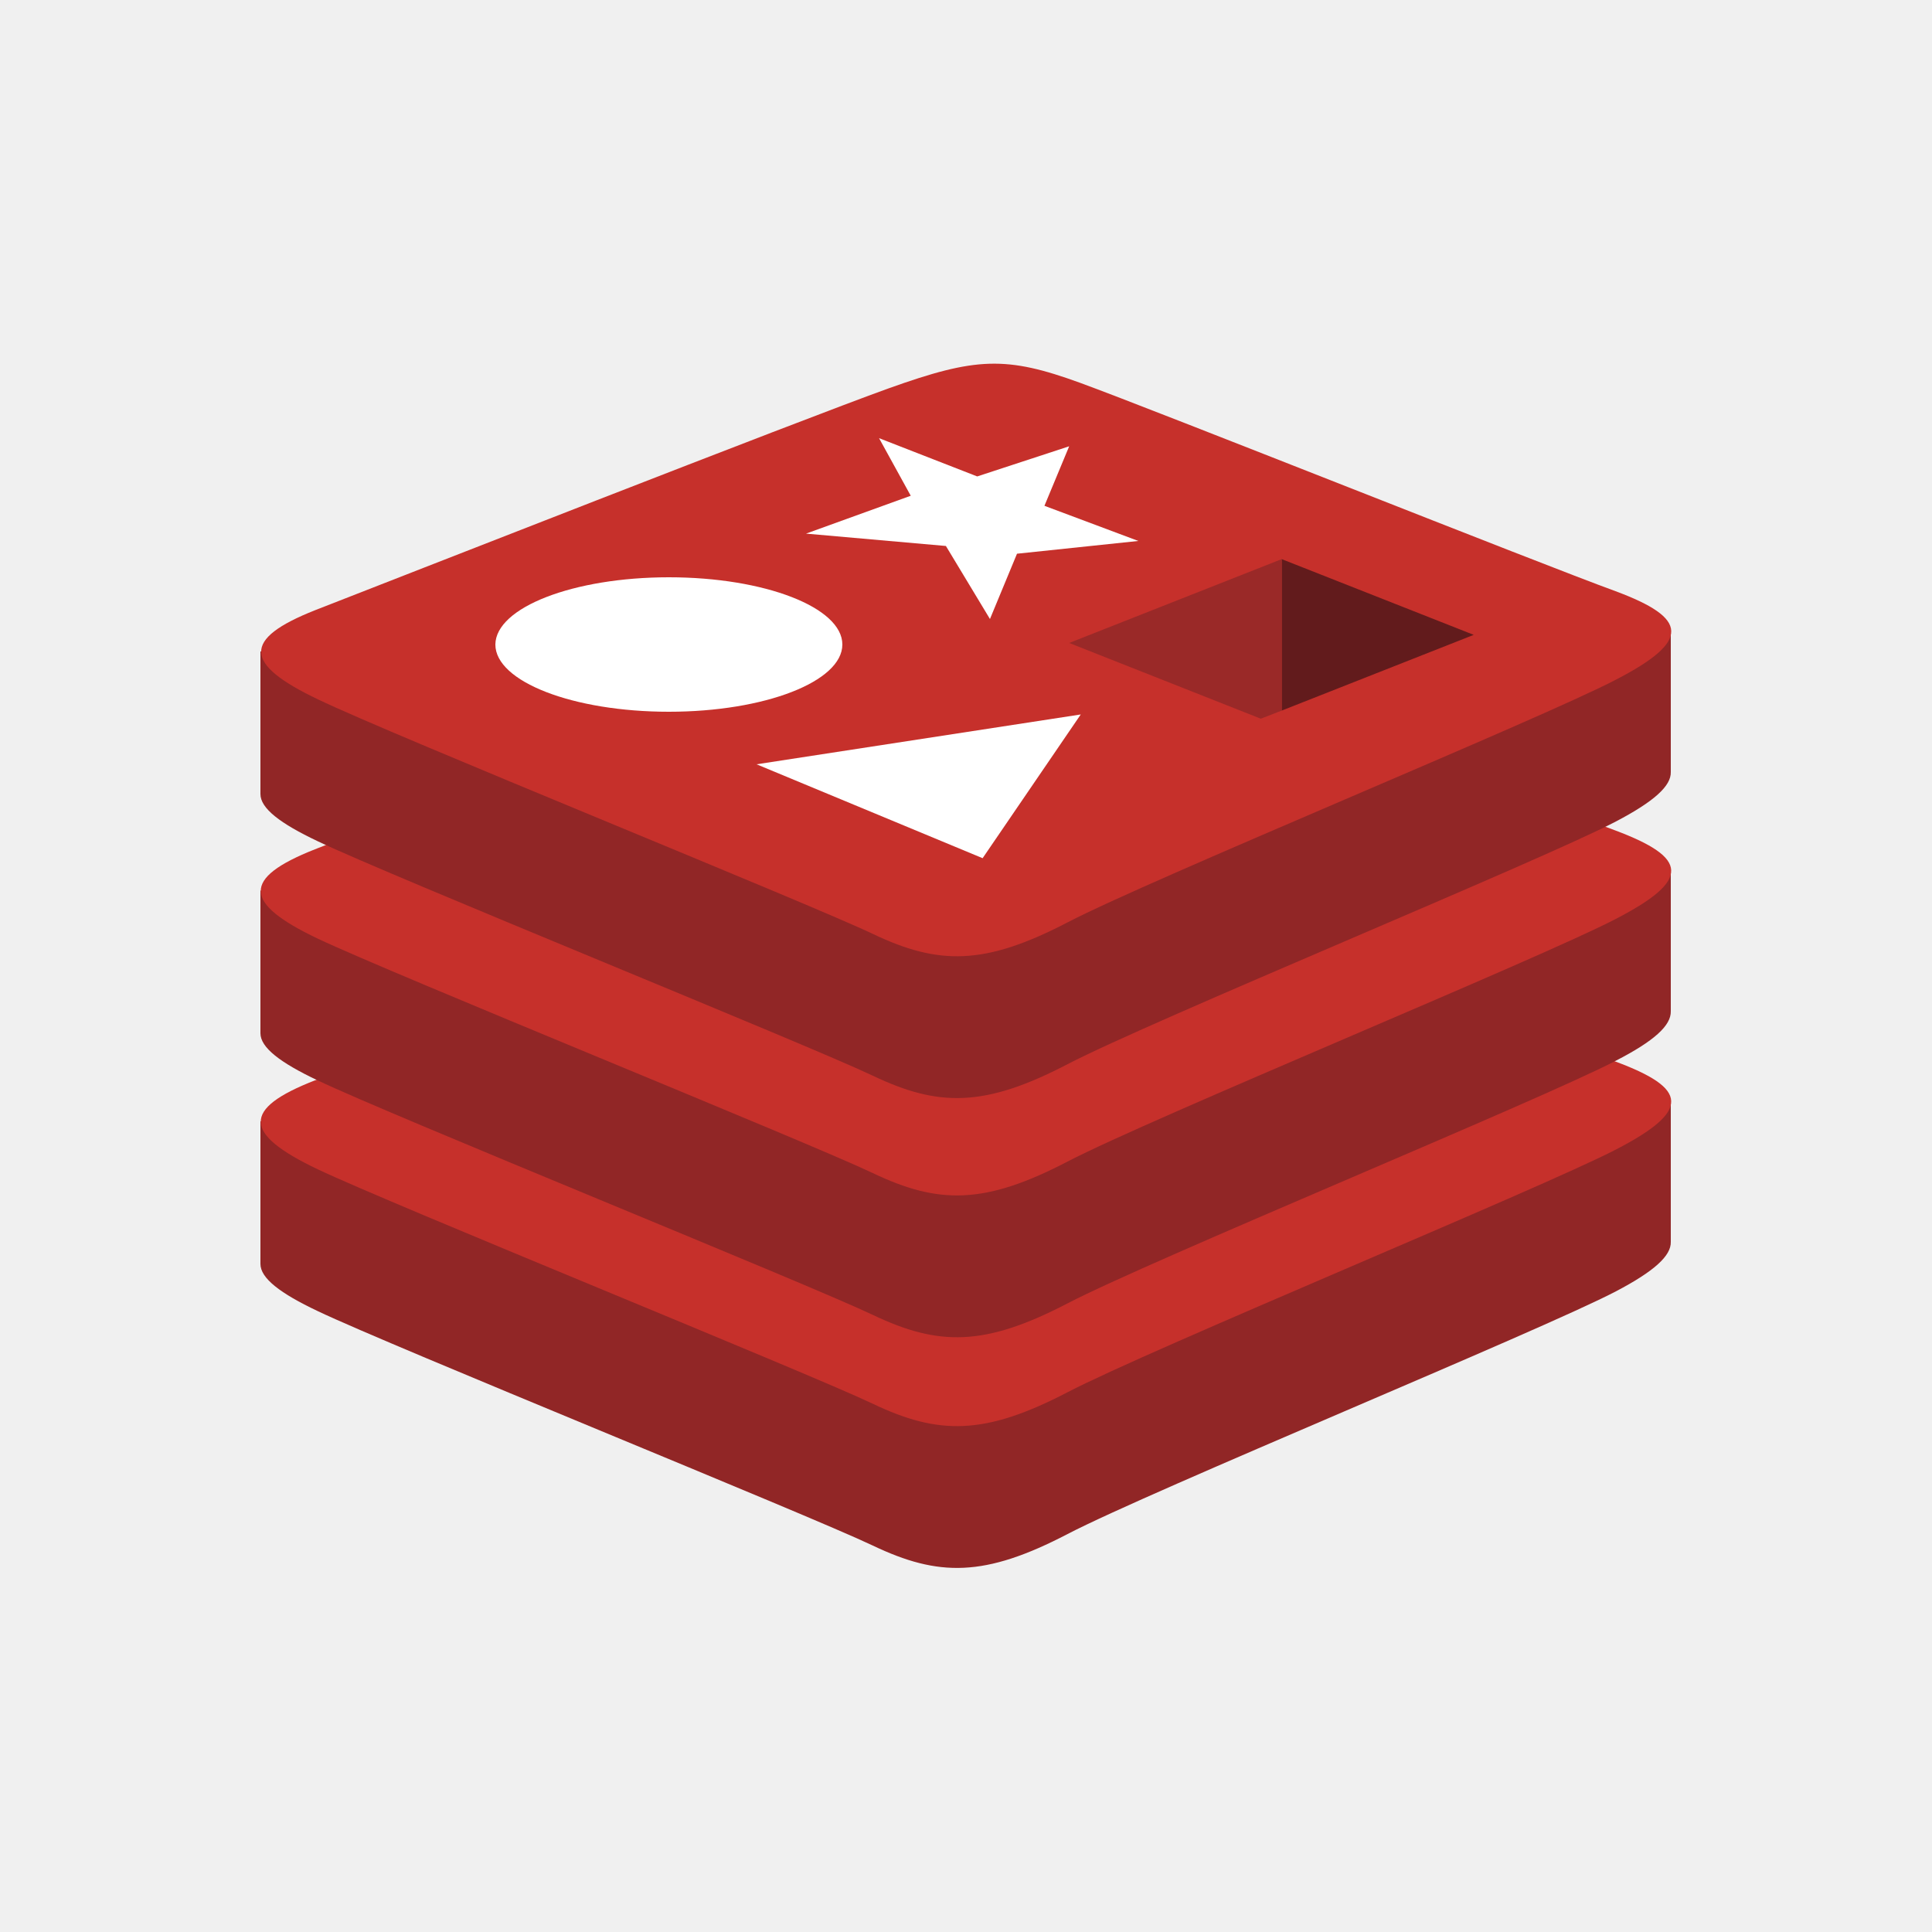
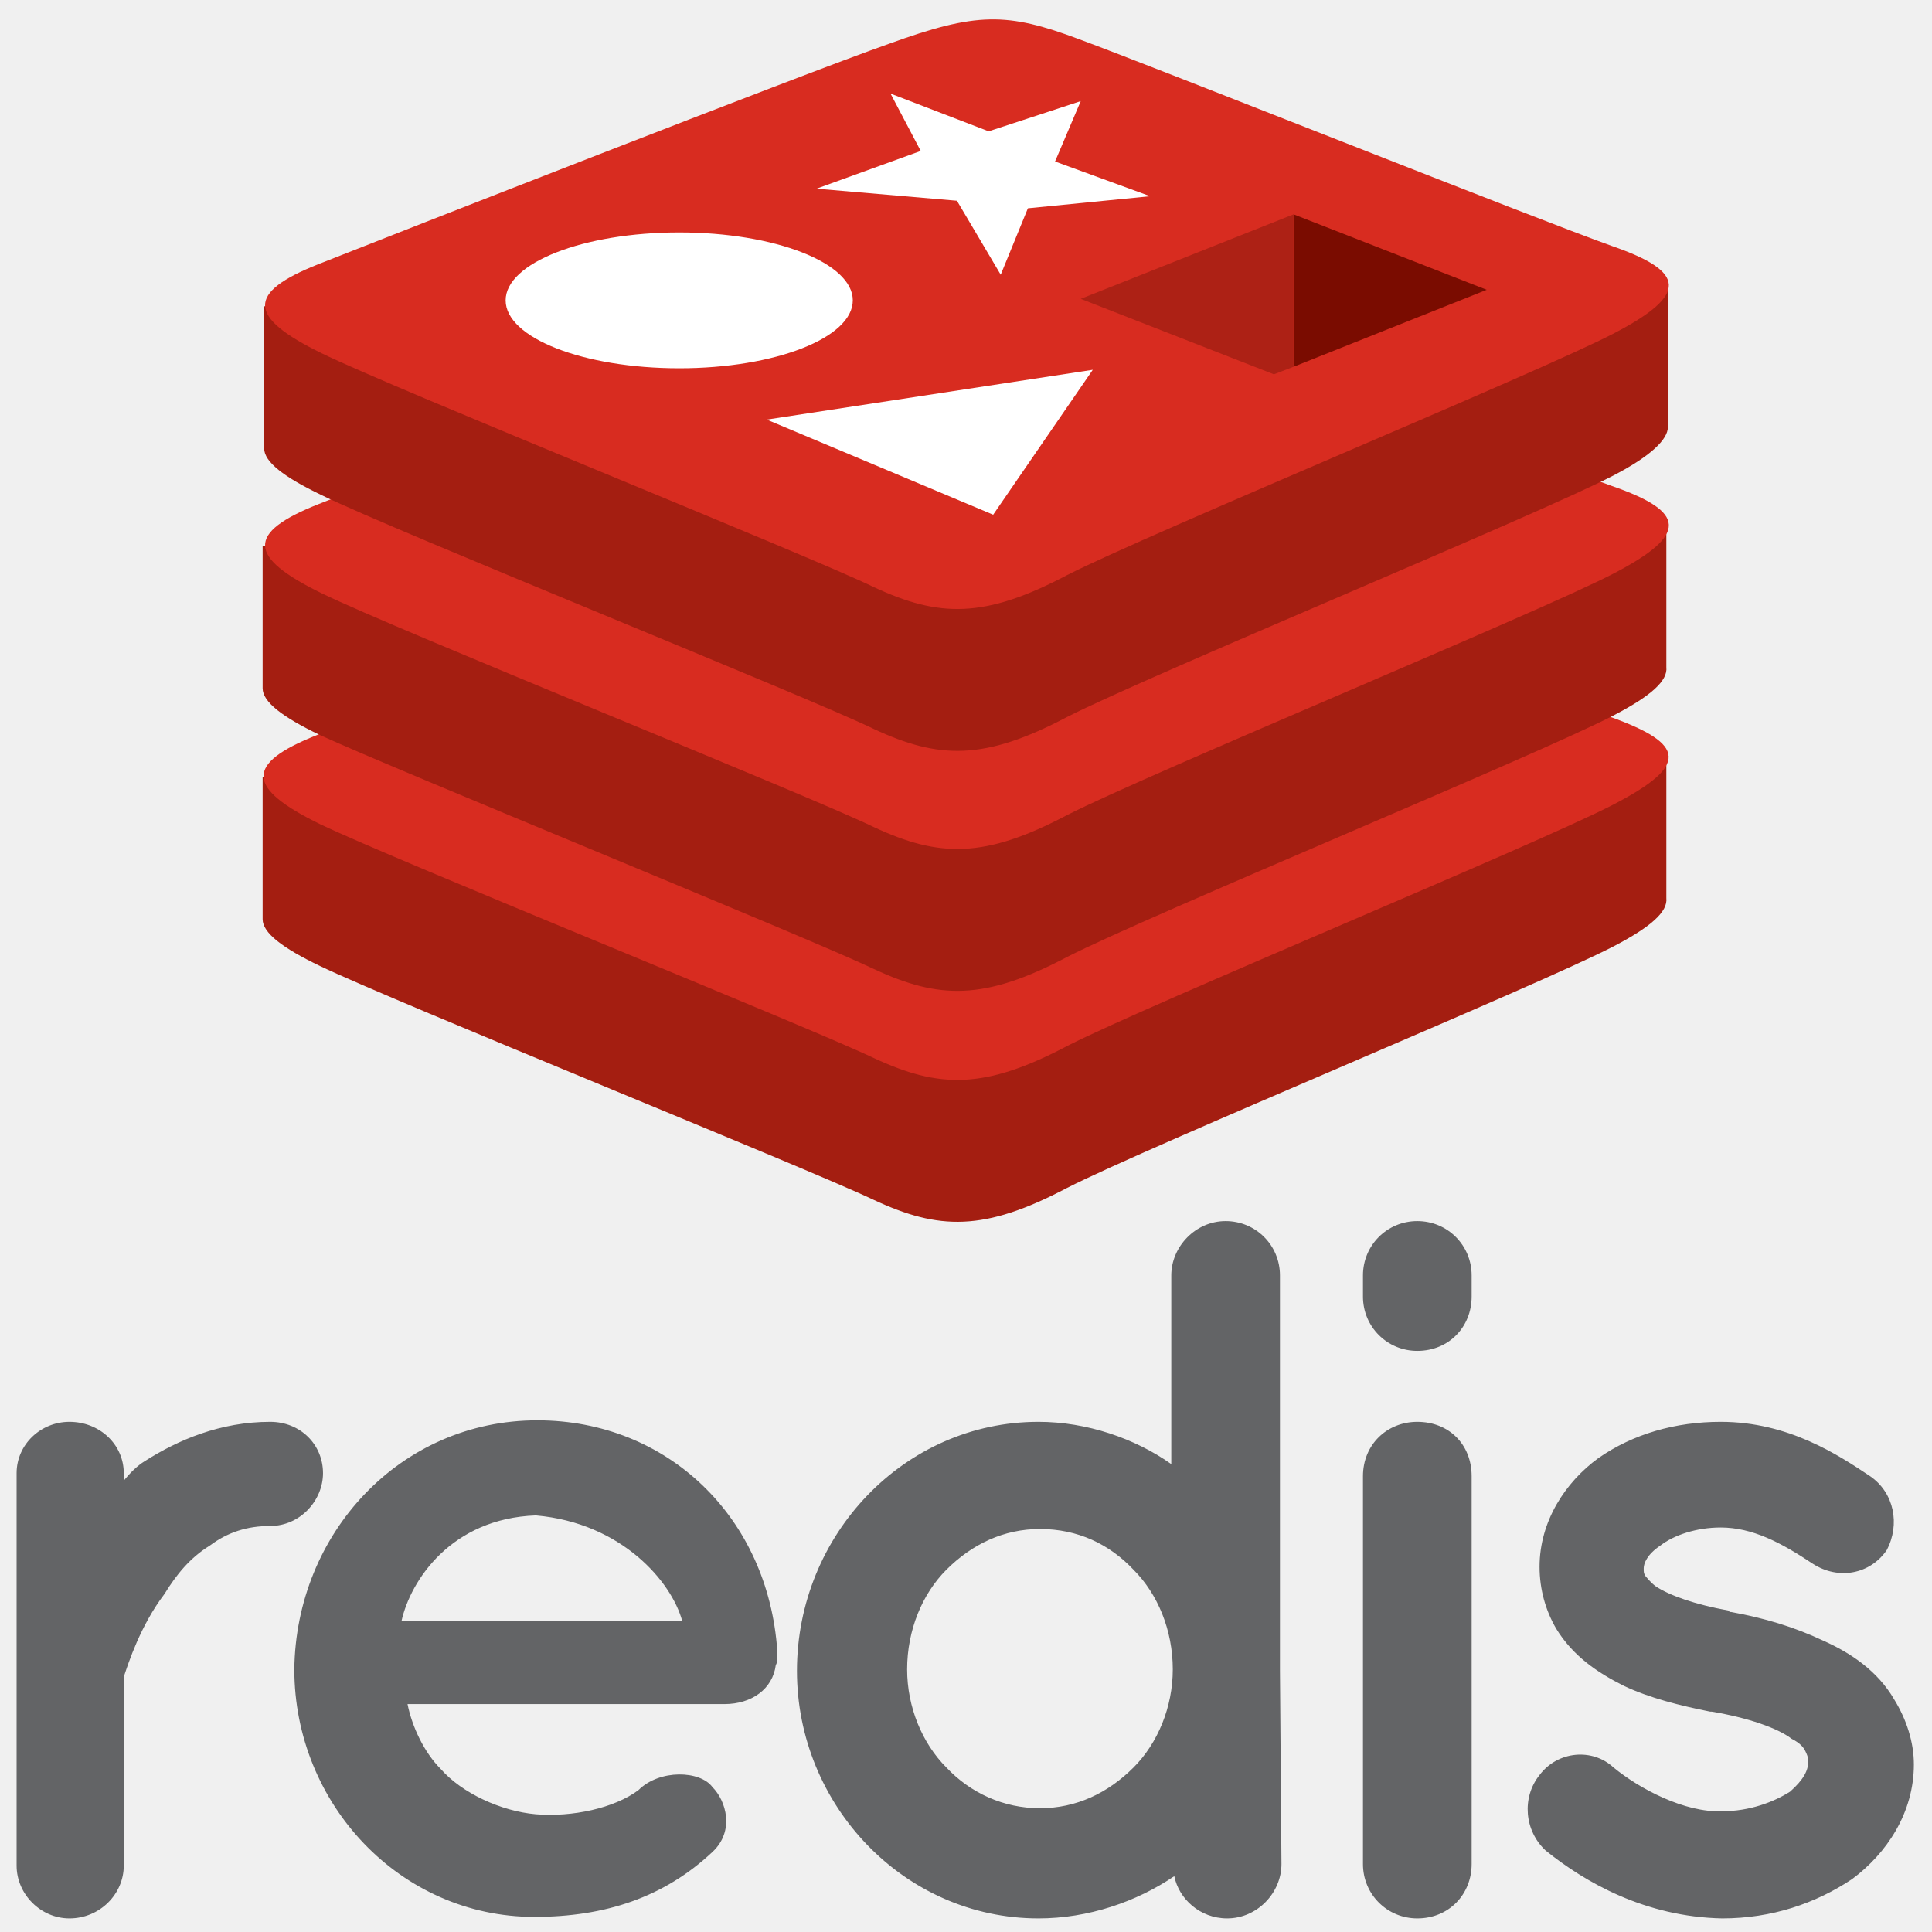
- <svg xmlns="http://www.w3.org/2000/svg" version="1.1" id="Layer_1" x="0px" y="0px" viewBox="0 0 500 500" style="enable-background:new 0 0 500 500;" xml:space="preserve">
-   <style type="text/css">
- 	.st0{fill:#912626;}
- 	.st1{fill:#C6302B;}
- 	.st2{fill:#FFFFFF;}
- 	.st3{fill:#621B1C;}
- 	.st4{fill:#9A2928;}
- </style>
-   <g id="XMLID_1_">
-     <path id="XMLID_3_" class="st0" d="M418.2,334.2c-19.5,10.2-120.4,51.6-141.9,62.8c-21.5,11.2-33.4,11.1-50.4,3   c-17-8.1-124.4-51.5-143.7-60.7c-9.7-4.6-14.8-8.5-14.8-12.2v-36.9c0,0,139.8-30.4,162.4-38.5c22.6-8.1,30.4-8.4,49.6-1.4   c19.2,7,134,27.8,153,34.7c0,0,0,33,0,36.4C432.5,325,428.1,329,418.2,334.2" />
-     <path id="XMLID_4_" class="st1" d="M418.2,297.5c-19.5,10.1-120.4,51.6-141.9,62.8c-21.5,11.2-33.4,11.1-50.4,3   c-17-8.1-124.3-51.5-143.7-60.7c-19.3-9.2-19.7-15.6-0.7-23c19-7.4,125.8-49.3,148.4-57.4c22.6-8.1,30.4-8.4,49.6-1.4   c19.2,7,119.5,47,138.5,53.9C436.9,281.7,437.7,287.4,418.2,297.5" />
-     <path id="XMLID_5_" class="st0" d="M418.2,274.5c-19.5,10.2-120.4,51.6-141.9,62.8c-21.5,11.2-33.4,11.1-50.4,3   c-17-8.1-124.4-51.5-143.7-60.7c-9.7-4.6-14.8-8.5-14.8-12.2v-36.9c0,0,139.8-30.4,162.4-38.5c22.6-8.1,30.4-8.4,49.6-1.4   c19.2,7,134,27.8,153,34.7c0,0,0,33,0,36.4C432.5,265.4,428.1,269.4,418.2,274.5" />
-     <path id="XMLID_6_" class="st1" d="M418.2,237.8c-19.5,10.2-120.4,51.6-141.9,62.8c-21.5,11.2-33.4,11.1-50.4,3   c-17-8.1-124.3-51.5-143.7-60.7c-19.3-9.2-19.7-15.6-0.7-23.1c19-7.4,125.8-49.3,148.4-57.4c22.6-8.1,30.4-8.4,49.6-1.4   c19.2,7,119.5,47,138.5,53.9C436.9,222,437.7,227.7,418.2,237.8L418.2,237.8" />
-     <path id="XMLID_7_" class="st0" d="M418.2,212.6c-19.5,10.2-120.4,51.6-141.9,62.8c-21.5,11.2-33.4,11.1-50.4,3   c-17-8.1-124.4-51.5-143.7-60.7c-9.7-4.6-14.8-8.5-14.8-12.2v-36.9c0,0,139.8-30.4,162.4-38.5c22.6-8.1,30.4-8.4,49.6-1.4   c19.2,7,134,27.8,153,34.7c0,0,0,33,0,36.4C432.5,203.4,428.1,207.4,418.2,212.6" />
-     <path id="XMLID_8_" class="st1" d="M418.2,175.9c-19.5,10.2-120.4,51.6-141.9,62.8c-21.5,11.2-33.4,11.1-50.4,3   S101.6,190.3,82.3,181c-19.3-9.2-19.7-15.6-0.7-23.1c19-7.4,125.8-49.3,148.4-57.4c22.6-8.1,30.4-8.4,49.6-1.4   c19.2,7,119.5,47,138.5,53.9C436.9,160,437.7,165.8,418.2,175.9" />
-     <polyline id="XMLID_9_" class="st2" points="294.6,140 263.2,143.3 256.2,160.2 244.8,141.3 208.6,138.1 235.7,128.3 227.5,113.4    252.9,123.3 276.7,115.5 270.3,130.9 294.6,140  " />
-     <polyline id="XMLID_10_" class="st2" points="254.3,222.1 195.8,197.8 279.7,184.9 254.3,222.1  " />
-     <path id="XMLID_11_" class="st2" d="M173.1,149.4c24.8,0,44.9,7.8,44.9,17.4c0,9.6-20.1,17.4-44.9,17.4c-24.8,0-44.9-7.8-44.9-17.4   C128.3,157.2,148.4,149.4,173.1,149.4" />
-     <polyline id="XMLID_12_" class="st3" points="331.7,144.7 381.4,164.3 331.7,183.9 331.7,144.7  " />
-     <polyline id="XMLID_13_" class="st4" points="276.7,166.4 331.7,144.7 331.7,183.9 326.3,186 276.7,166.4  " />
-   </g>
+ <svg xmlns="http://www.w3.org/2000/svg" viewBox="0 0 128 128">
+   <path d="M21.4 97.6c0 1.8-1.5 3.5-3.5 3.5-1.5 0-2.8.4-4 1.3-1.3.8-2.2 1.9-3 3.2-1.6 2.1-2.4 4.6-2.7 5.5v12.5c0 1.9-1.6 3.5-3.6 3.5-1.9 0-3.5-1.6-3.5-3.5v-26c0-1.9 1.6-3.4 3.5-3.4 2 0 3.6 1.5 3.6 3.4v.5c.4-.5.9-1 1.4-1.3 2.2-1.4 5-2.6 8.3-2.6 2 0 3.5 1.5 3.5 3.4zm-1.9 13c.1-9 7-16.5 16.1-16.5 8.6 0 15.3 6.4 15.9 15.3v.3c0 .1 0 .5-.1.6-.2 1.6-1.6 2.6-3.4 2.6H27c.3 1.5 1.1 3.2 2.2 4.3 1.4 1.6 4 2.8 6.3 3 2.4.2 5.2-.4 6.8-1.6 1.4-1.4 4.1-1.3 4.9-.2.9.9 1.5 2.9 0 4.3-3.2 3-7.1 4.3-11.8 4.3-8.9 0-15.9-7.5-15.9-16.4zm7.1-3.2h18.6c-.7-2.6-4-6.5-9.7-7-5.6.2-8.3 4.3-8.9 7zm58.3 16.1c0 1.9-1.6 3.6-3.6 3.6-1.8 0-3.2-1.3-3.5-2.8-2.5 1.7-5.7 2.8-9 2.8-8.9 0-16-7.5-16-16.4 0-9 7.1-16.5 16-16.5 3.2 0 6.4 1.1 8.8 2.8V84.5c0-1.9 1.6-3.6 3.6-3.6s3.6 1.6 3.6 3.6v26.2l.1 12.8zm-16-22.2c-2.4 0-4.5 1-6.2 2.7-1.6 1.6-2.6 4-2.6 6.6 0 2.5 1 4.9 2.6 6.5 1.6 1.7 3.8 2.7 6.2 2.7 2.4 0 4.5-1 6.2-2.7 1.6-1.6 2.6-4 2.6-6.5 0-2.6-1-5-2.6-6.6-1.6-1.7-3.7-2.7-6.2-2.7zm28.6-15.4c0 2-1.5 3.6-3.6 3.6-2 0-3.6-1.6-3.6-3.6v-1.4c0-2 1.6-3.6 3.6-3.6s3.6 1.6 3.6 3.6v1.4zm0 11.9v25.7c0 2-1.5 3.6-3.6 3.6-2 0-3.6-1.6-3.6-3.6V97.8c0-2.1 1.6-3.6 3.6-3.6 2.1 0 3.6 1.5 3.6 3.6zm4.5 19.8c1.2-1.6 3.5-1.8 4.9-.5 1.7 1.4 4.7 3 7.2 2.9 1.8 0 3.4-.6 4.5-1.3.9-.8 1.2-1.4 1.2-2 0-.3-.1-.5-.2-.7-.1-.2-.3-.5-.9-.8-.9-.7-2.9-1.4-5.3-1.8h-.1c-2-.4-4-.9-5.7-1.7-1.8-.9-3.4-2-4.5-3.8-.7-1.2-1.1-2.6-1.1-4.1 0-3 1.7-5.6 3.9-7.2 2.3-1.6 5.1-2.4 8.1-2.4 4.5 0 7.8 2.2 9.9 3.6 1.6 1.1 2 3.2 1.1 4.9-1.1 1.6-3.2 2-4.9.9-2.1-1.4-4-2.4-6.1-2.4-1.6 0-3.1.5-4 1.2-.9.6-1.1 1.2-1.1 1.5 0 .3 0 .3.1.5.1.1.3.4.7.7.9.6 2.6 1.2 4.8 1.6l.1.1h.1c2.2.4 4.2 1 6.1 1.9 1.8.8 3.6 2 4.7 3.9.8 1.3 1.3 2.8 1.3 4.3 0 3.2-1.8 5.9-4.1 7.6-2.4 1.6-5.3 2.6-8.6 2.6-5.1-.1-9.1-2.4-11.7-4.5-1.4-1.3-1.6-3.5-.4-5z" fill="#636466" />
+   <path fill="#A41E11" d="M106.9 62.7c-5 2.6-30.7 13.2-36.2 16-5.5 2.9-8.5 2.8-12.8.8-4.4-2.1-31.7-13.1-36.7-15.5-2.5-1.2-3.8-2.2-3.8-3.1v-9.4s35.6-7.8 41.4-9.8c5.8-2.1 7.8-2.1 12.6-.3 4.9 1.8 34.2 7.1 39 8.8v9.3c.1.9-1 1.9-3.5 3.2z" />
+   <path fill="#D82C20" d="M106.9 53.3c-5 2.6-30.7 13.2-36.2 16-5.5 2.9-8.5 2.8-12.8.8C53.5 68 26.2 57 21.2 54.6c-4.9-2.4-5-4-.2-5.9 4.8-1.9 32.1-12.6 37.8-14.6 5.8-2.1 7.8-2.1 12.6-.3 4.9 1.8 30.5 12 35.3 13.7 5 1.8 5.2 3.2.2 5.8z" />
+   <path fill="#A41E11" d="M106.9 47.4c-5 2.6-30.7 13.2-36.2 16-5.5 2.9-8.5 2.8-12.8.8-4.4-2.1-31.7-13.2-36.7-15.5-2.5-1.2-3.8-2.2-3.8-3.1v-9.4s35.6-7.8 41.4-9.8c5.8-2.1 7.8-2.1 12.6-.3 4.9 1.8 34.2 7.1 39 8.8v9.3c.1.9-1 1.9-3.5 3.2z" />
+   <path fill="#D82C20" d="M106.9 38c-5 2.6-30.7 13.2-36.2 16-5.5 2.9-8.5 2.8-12.8.8-4.3-2.1-31.7-13.1-36.6-15.5-4.9-2.4-5-4-.2-5.9 4.8-1.9 32.1-12.6 37.8-14.6 5.8-2.1 7.8-2.1 12.6-.3 4.9 1.8 30.5 12 35.3 13.7 4.9 1.7 5.1 3.2.1 5.8z" />
+   <path fill="#A41E11" d="M106.9 31.5c-5 2.6-30.7 13.2-36.2 16-5.5 2.9-8.5 2.8-12.8.8-4.3-2.1-31.7-13.1-36.6-15.5-2.5-1.2-3.8-2.2-3.8-3.1v-9.4s35.6-7.8 41.4-9.8c5.8-2.1 7.8-2.1 12.6-.3 4.9 1.8 34.2 7.1 39 8.8v9.3c0 .8-1.1 1.9-3.6 3.2z" />
+   <path fill="#D82C20" d="M106.9 22.1c-5 2.6-30.7 13.2-36.2 16-5.5 2.9-8.5 2.8-12.8.8-4.3-2.1-31.7-13.1-36.6-15.5s-5-4-.2-5.9c4.8-1.9 32.1-12.6 37.8-14.6C64.7.8 66.7.8 71.5 2.6c4.9 1.8 30.5 12 35.3 13.7 4.9 1.7 5.1 3.2.1 5.8z" />
+   <path fill="#fff" d="M76.2 13l-8.1.8-1.8 4.4-2.9-4.9-9.3-.8L61 10l-2-3.8 6.5 2.5 6.1-2-1.7 4zM65.8 34.1l-15-6.3 21.6-3.3z" />
+   <ellipse fill="#fff" cx="45" cy="19.9" rx="11.5" ry="4.5" />
+   <path fill="#7A0C00" d="M85.7 14.2l12.8 5-12.8 5.1z" />
+   <path fill="#AD2115" d="M71.6 19.8l14.1-5.6v10.1l-1.3.5z" />
</svg>
